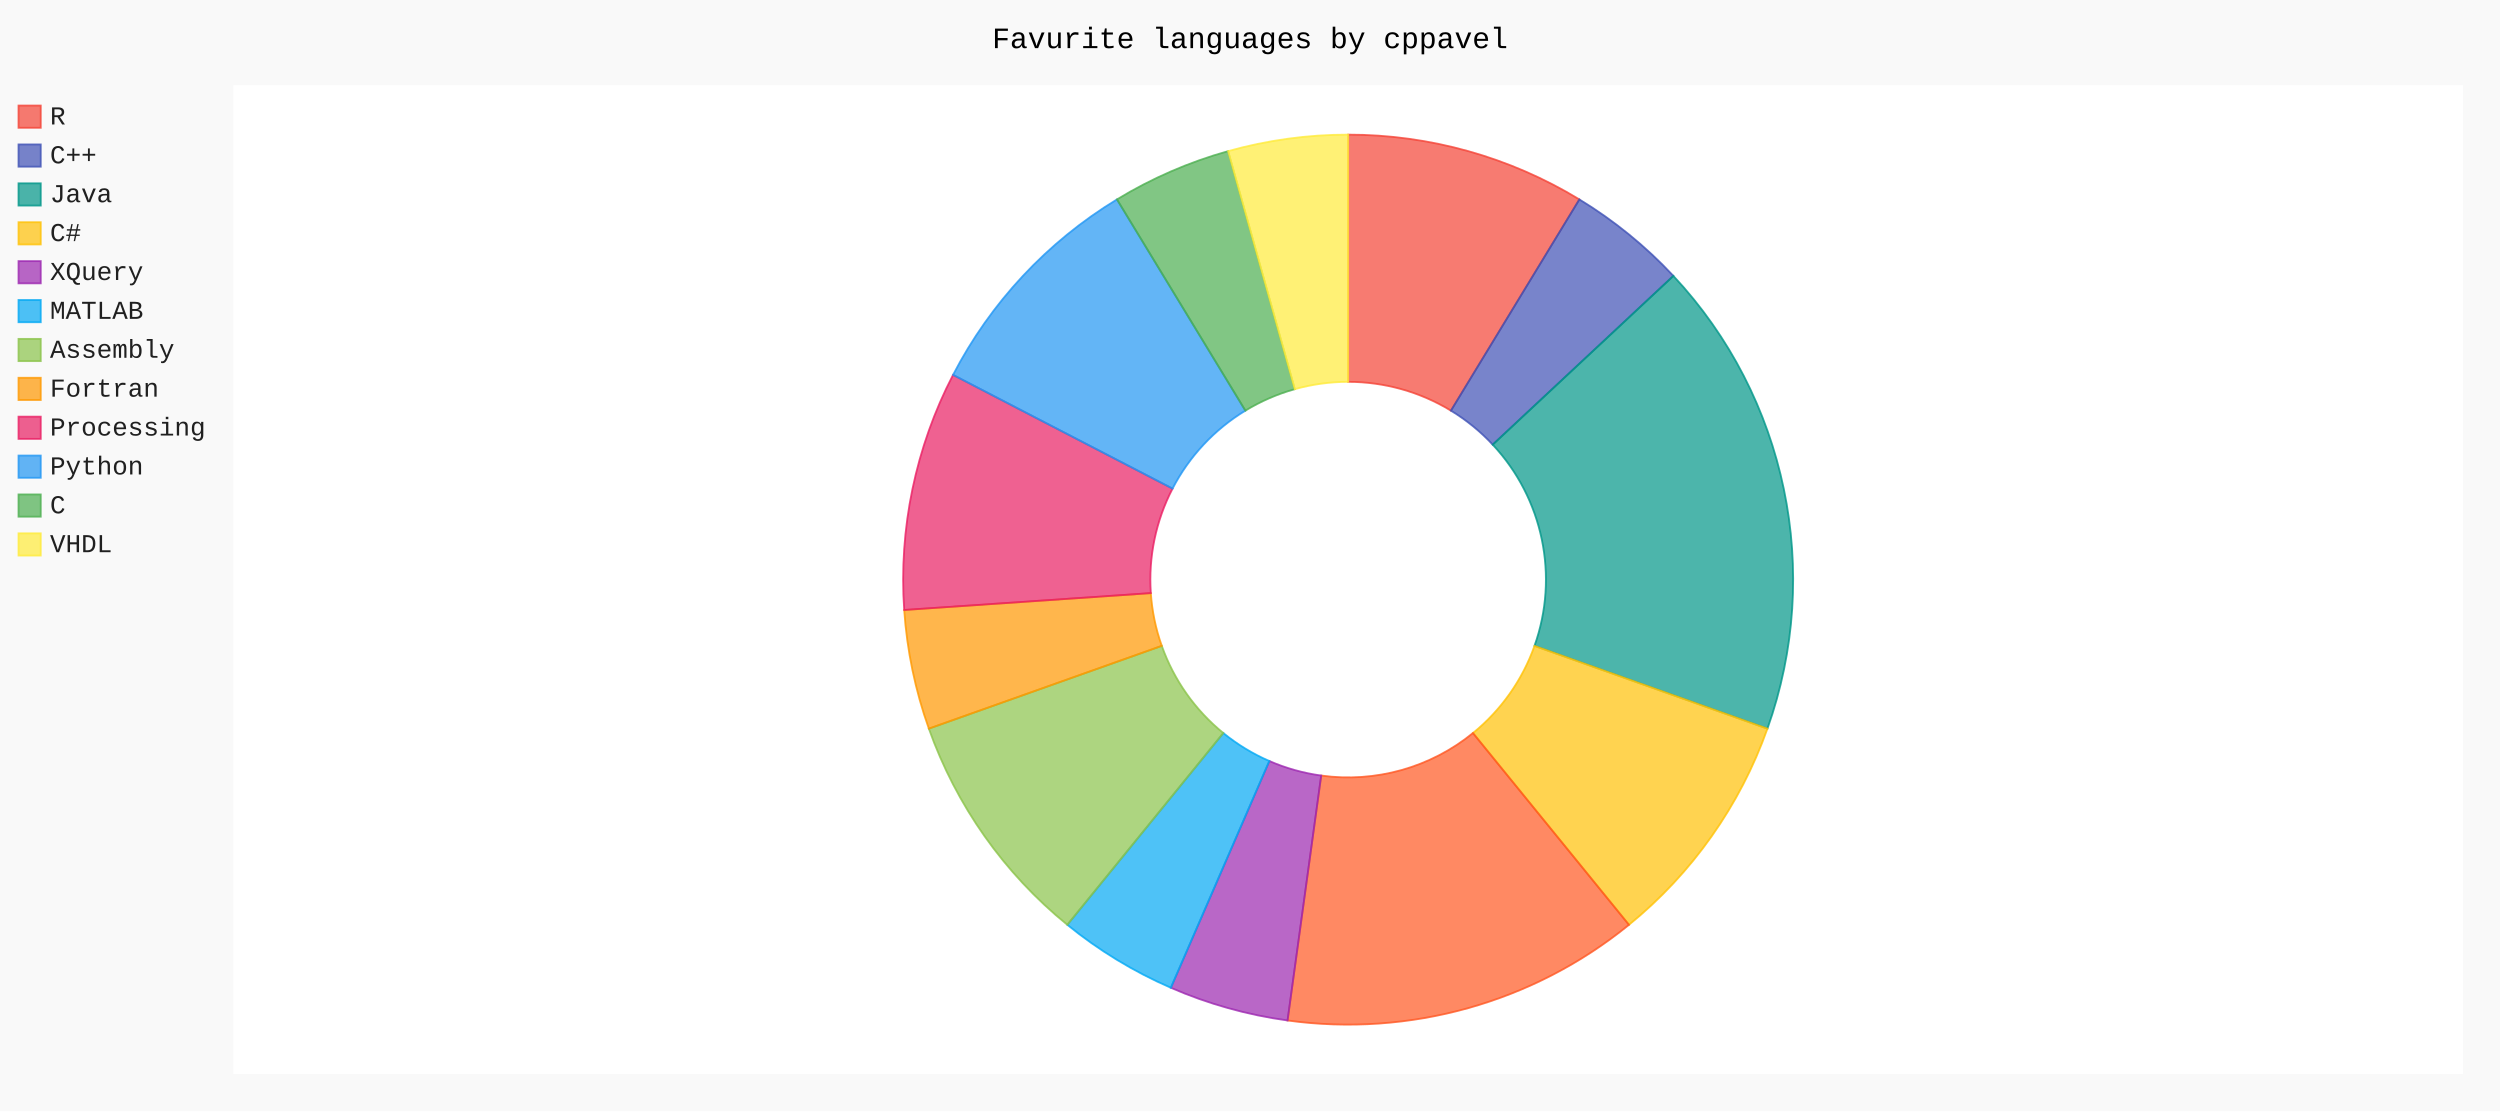
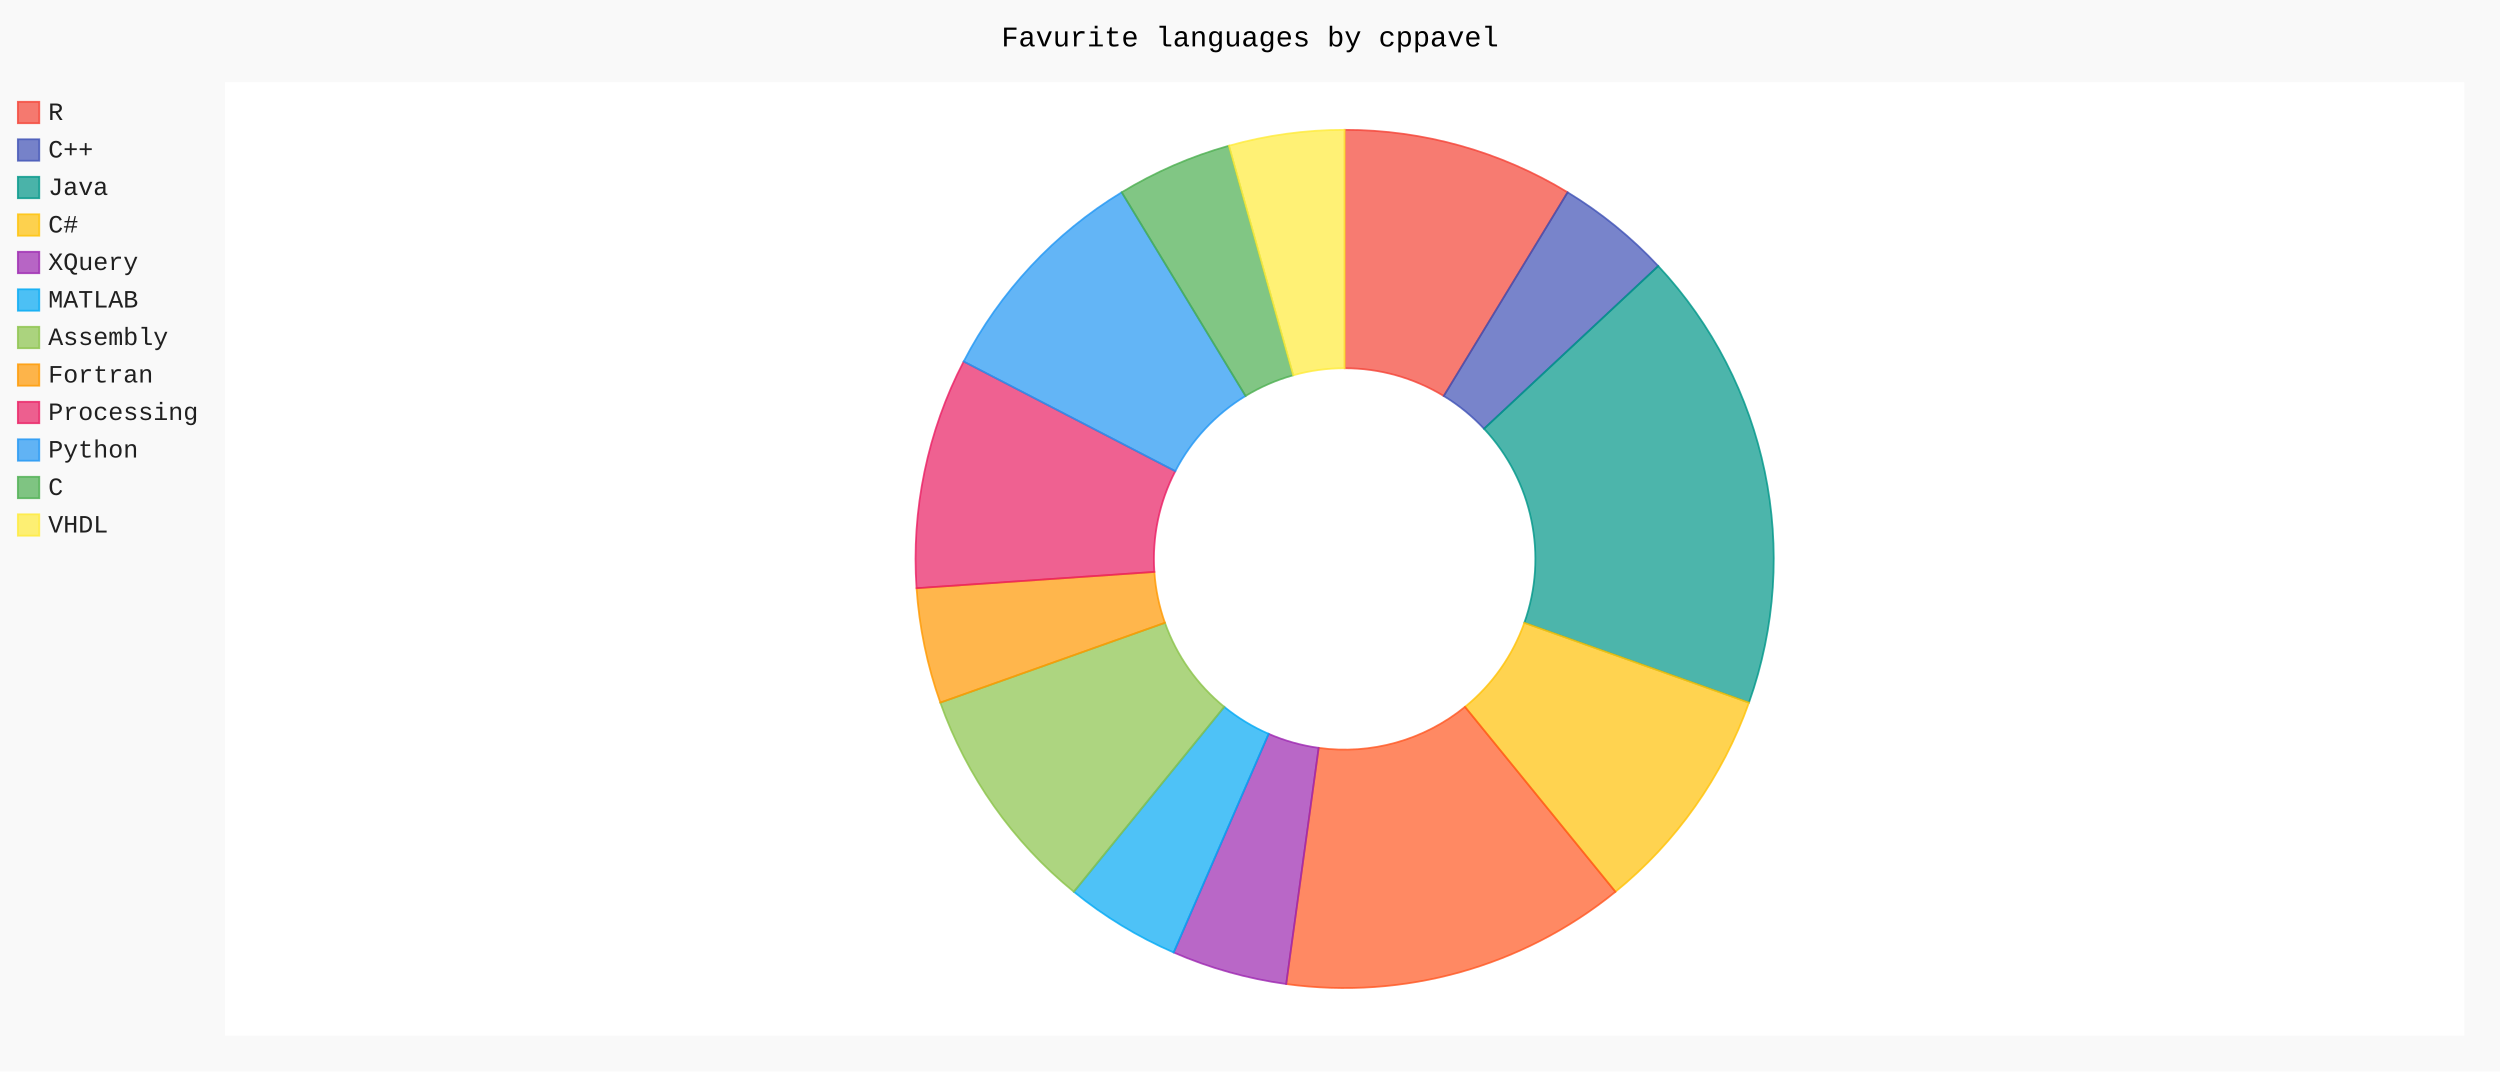
- <svg xmlns="http://www.w3.org/2000/svg" id="chart-a19b066a-52f3-459d-97dd-8c2bf9eff1b3" class="pygal-chart" viewBox="0 0 1350 600">
+ <svg xmlns="http://www.w3.org/2000/svg" id="chart-e8dfdfc9-8e4b-4ccc-a6f7-bd8cfd0d3cb7" class="pygal-chart" viewBox="0 0 1400 600">
  <defs>
-     <style type="text/css">#chart-a19b066a-52f3-459d-97dd-8c2bf9eff1b3{-webkit-user-select:none;-webkit-font-smoothing:antialiased;font-family:Consolas,"Liberation Mono",Menlo,Courier,monospace}#chart-a19b066a-52f3-459d-97dd-8c2bf9eff1b3 .title{font-family:Consolas,"Liberation Mono",Menlo,Courier,monospace;font-size:16px}#chart-a19b066a-52f3-459d-97dd-8c2bf9eff1b3 .legends .legend text{font-family:Consolas,"Liberation Mono",Menlo,Courier,monospace;font-size:14px}#chart-a19b066a-52f3-459d-97dd-8c2bf9eff1b3 .axis text{font-family:Consolas,"Liberation Mono",Menlo,Courier,monospace;font-size:10px}#chart-a19b066a-52f3-459d-97dd-8c2bf9eff1b3 .axis text.major{font-family:Consolas,"Liberation Mono",Menlo,Courier,monospace;font-size:10px}#chart-a19b066a-52f3-459d-97dd-8c2bf9eff1b3 .text-overlay text.value{font-family:Consolas,"Liberation Mono",Menlo,Courier,monospace;font-size:16px}#chart-a19b066a-52f3-459d-97dd-8c2bf9eff1b3 .text-overlay text.label{font-family:Consolas,"Liberation Mono",Menlo,Courier,monospace;font-size:10px}#chart-a19b066a-52f3-459d-97dd-8c2bf9eff1b3 .tooltip{font-family:Consolas,"Liberation Mono",Menlo,Courier,monospace;font-size:14px}#chart-a19b066a-52f3-459d-97dd-8c2bf9eff1b3 text.no_data{font-family:Consolas,"Liberation Mono",Menlo,Courier,monospace;font-size:64px}
- #chart-a19b066a-52f3-459d-97dd-8c2bf9eff1b3{background-color:rgba(249,249,249,1)}#chart-a19b066a-52f3-459d-97dd-8c2bf9eff1b3 path,#chart-a19b066a-52f3-459d-97dd-8c2bf9eff1b3 line,#chart-a19b066a-52f3-459d-97dd-8c2bf9eff1b3 rect,#chart-a19b066a-52f3-459d-97dd-8c2bf9eff1b3 circle{-webkit-transition:150ms;-moz-transition:150ms;transition:150ms}#chart-a19b066a-52f3-459d-97dd-8c2bf9eff1b3 .graph &gt; .background{fill:rgba(249,249,249,1)}#chart-a19b066a-52f3-459d-97dd-8c2bf9eff1b3 .plot &gt; .background{fill:rgba(255,255,255,1)}#chart-a19b066a-52f3-459d-97dd-8c2bf9eff1b3 .graph{fill:rgba(0,0,0,.87)}#chart-a19b066a-52f3-459d-97dd-8c2bf9eff1b3 text.no_data{fill:rgba(0,0,0,1)}#chart-a19b066a-52f3-459d-97dd-8c2bf9eff1b3 .title{fill:rgba(0,0,0,1)}#chart-a19b066a-52f3-459d-97dd-8c2bf9eff1b3 .legends .legend text{fill:rgba(0,0,0,.87)}#chart-a19b066a-52f3-459d-97dd-8c2bf9eff1b3 .legends .legend:hover text{fill:rgba(0,0,0,1)}#chart-a19b066a-52f3-459d-97dd-8c2bf9eff1b3 .axis .line{stroke:rgba(0,0,0,1)}#chart-a19b066a-52f3-459d-97dd-8c2bf9eff1b3 .axis .guide.line{stroke:rgba(0,0,0,.54)}#chart-a19b066a-52f3-459d-97dd-8c2bf9eff1b3 .axis .major.line{stroke:rgba(0,0,0,.87)}#chart-a19b066a-52f3-459d-97dd-8c2bf9eff1b3 .axis text.major{fill:rgba(0,0,0,1)}#chart-a19b066a-52f3-459d-97dd-8c2bf9eff1b3 .axis.y .guides:hover .guide.line,#chart-a19b066a-52f3-459d-97dd-8c2bf9eff1b3 .line-graph .axis.x .guides:hover .guide.line,#chart-a19b066a-52f3-459d-97dd-8c2bf9eff1b3 .stackedline-graph .axis.x .guides:hover .guide.line,#chart-a19b066a-52f3-459d-97dd-8c2bf9eff1b3 .xy-graph .axis.x .guides:hover .guide.line{stroke:rgba(0,0,0,1)}#chart-a19b066a-52f3-459d-97dd-8c2bf9eff1b3 .axis .guides:hover text{fill:rgba(0,0,0,1)}#chart-a19b066a-52f3-459d-97dd-8c2bf9eff1b3 .reactive{fill-opacity:.7;stroke-opacity:.8;stroke-width:1}#chart-a19b066a-52f3-459d-97dd-8c2bf9eff1b3 .ci{stroke:rgba(0,0,0,.87)}#chart-a19b066a-52f3-459d-97dd-8c2bf9eff1b3 .reactive.active,#chart-a19b066a-52f3-459d-97dd-8c2bf9eff1b3 .active .reactive{fill-opacity:.8;stroke-opacity:.9;stroke-width:4}#chart-a19b066a-52f3-459d-97dd-8c2bf9eff1b3 .ci .reactive.active{stroke-width:1.5}#chart-a19b066a-52f3-459d-97dd-8c2bf9eff1b3 .series text{fill:rgba(0,0,0,1)}#chart-a19b066a-52f3-459d-97dd-8c2bf9eff1b3 .tooltip rect{fill:rgba(255,255,255,1);stroke:rgba(0,0,0,1);-webkit-transition:opacity 150ms;-moz-transition:opacity 150ms;transition:opacity 150ms}#chart-a19b066a-52f3-459d-97dd-8c2bf9eff1b3 .tooltip .label{fill:rgba(0,0,0,.87)}#chart-a19b066a-52f3-459d-97dd-8c2bf9eff1b3 .tooltip .label{fill:rgba(0,0,0,.87)}#chart-a19b066a-52f3-459d-97dd-8c2bf9eff1b3 .tooltip .legend{font-size:.8em;fill:rgba(0,0,0,.54)}#chart-a19b066a-52f3-459d-97dd-8c2bf9eff1b3 .tooltip .x_label{font-size:.6em;fill:rgba(0,0,0,1)}#chart-a19b066a-52f3-459d-97dd-8c2bf9eff1b3 .tooltip .xlink{font-size:.5em;text-decoration:underline}#chart-a19b066a-52f3-459d-97dd-8c2bf9eff1b3 .tooltip .value{font-size:1.5em}#chart-a19b066a-52f3-459d-97dd-8c2bf9eff1b3 .bound{font-size:.5em}#chart-a19b066a-52f3-459d-97dd-8c2bf9eff1b3 .max-value{font-size:.75em;fill:rgba(0,0,0,.54)}#chart-a19b066a-52f3-459d-97dd-8c2bf9eff1b3 .map-element{fill:rgba(255,255,255,1);stroke:rgba(0,0,0,.54) !important}#chart-a19b066a-52f3-459d-97dd-8c2bf9eff1b3 .map-element .reactive{fill-opacity:inherit;stroke-opacity:inherit}#chart-a19b066a-52f3-459d-97dd-8c2bf9eff1b3 .color-0,#chart-a19b066a-52f3-459d-97dd-8c2bf9eff1b3 .color-0 a:visited{stroke:#F44336;fill:#F44336}#chart-a19b066a-52f3-459d-97dd-8c2bf9eff1b3 .color-1,#chart-a19b066a-52f3-459d-97dd-8c2bf9eff1b3 .color-1 a:visited{stroke:#3F51B5;fill:#3F51B5}#chart-a19b066a-52f3-459d-97dd-8c2bf9eff1b3 .color-2,#chart-a19b066a-52f3-459d-97dd-8c2bf9eff1b3 .color-2 a:visited{stroke:#009688;fill:#009688}#chart-a19b066a-52f3-459d-97dd-8c2bf9eff1b3 .color-3,#chart-a19b066a-52f3-459d-97dd-8c2bf9eff1b3 .color-3 a:visited{stroke:#FFC107;fill:#FFC107}#chart-a19b066a-52f3-459d-97dd-8c2bf9eff1b3 .color-4,#chart-a19b066a-52f3-459d-97dd-8c2bf9eff1b3 .color-4 a:visited{stroke:#FF5722;fill:#FF5722}#chart-a19b066a-52f3-459d-97dd-8c2bf9eff1b3 .color-5,#chart-a19b066a-52f3-459d-97dd-8c2bf9eff1b3 .color-5 a:visited{stroke:#9C27B0;fill:#9C27B0}#chart-a19b066a-52f3-459d-97dd-8c2bf9eff1b3 .color-6,#chart-a19b066a-52f3-459d-97dd-8c2bf9eff1b3 .color-6 a:visited{stroke:#03A9F4;fill:#03A9F4}#chart-a19b066a-52f3-459d-97dd-8c2bf9eff1b3 .color-7,#chart-a19b066a-52f3-459d-97dd-8c2bf9eff1b3 .color-7 a:visited{stroke:#8BC34A;fill:#8BC34A}#chart-a19b066a-52f3-459d-97dd-8c2bf9eff1b3 .color-8,#chart-a19b066a-52f3-459d-97dd-8c2bf9eff1b3 .color-8 a:visited{stroke:#FF9800;fill:#FF9800}#chart-a19b066a-52f3-459d-97dd-8c2bf9eff1b3 .color-9,#chart-a19b066a-52f3-459d-97dd-8c2bf9eff1b3 .color-9 a:visited{stroke:#E91E63;fill:#E91E63}#chart-a19b066a-52f3-459d-97dd-8c2bf9eff1b3 .color-10,#chart-a19b066a-52f3-459d-97dd-8c2bf9eff1b3 .color-10 a:visited{stroke:#2196F3;fill:#2196F3}#chart-a19b066a-52f3-459d-97dd-8c2bf9eff1b3 .color-11,#chart-a19b066a-52f3-459d-97dd-8c2bf9eff1b3 .color-11 a:visited{stroke:#4CAF50;fill:#4CAF50}#chart-a19b066a-52f3-459d-97dd-8c2bf9eff1b3 .color-12,#chart-a19b066a-52f3-459d-97dd-8c2bf9eff1b3 .color-12 a:visited{stroke:#FFEB3B;fill:#FFEB3B}#chart-a19b066a-52f3-459d-97dd-8c2bf9eff1b3 .text-overlay .color-0 text{fill:black}#chart-a19b066a-52f3-459d-97dd-8c2bf9eff1b3 .text-overlay .color-1 text{fill:black}#chart-a19b066a-52f3-459d-97dd-8c2bf9eff1b3 .text-overlay .color-2 text{fill:black}#chart-a19b066a-52f3-459d-97dd-8c2bf9eff1b3 .text-overlay .color-3 text{fill:black}#chart-a19b066a-52f3-459d-97dd-8c2bf9eff1b3 .text-overlay .color-4 text{fill:black}#chart-a19b066a-52f3-459d-97dd-8c2bf9eff1b3 .text-overlay .color-5 text{fill:black}#chart-a19b066a-52f3-459d-97dd-8c2bf9eff1b3 .text-overlay .color-6 text{fill:black}#chart-a19b066a-52f3-459d-97dd-8c2bf9eff1b3 .text-overlay .color-7 text{fill:black}#chart-a19b066a-52f3-459d-97dd-8c2bf9eff1b3 .text-overlay .color-8 text{fill:black}#chart-a19b066a-52f3-459d-97dd-8c2bf9eff1b3 .text-overlay .color-9 text{fill:black}#chart-a19b066a-52f3-459d-97dd-8c2bf9eff1b3 .text-overlay .color-10 text{fill:black}#chart-a19b066a-52f3-459d-97dd-8c2bf9eff1b3 .text-overlay .color-11 text{fill:black}#chart-a19b066a-52f3-459d-97dd-8c2bf9eff1b3 .text-overlay .color-12 text{fill:black}
- #chart-a19b066a-52f3-459d-97dd-8c2bf9eff1b3 text.no_data{text-anchor:middle}#chart-a19b066a-52f3-459d-97dd-8c2bf9eff1b3 .guide.line{fill:none}#chart-a19b066a-52f3-459d-97dd-8c2bf9eff1b3 .centered{text-anchor:middle}#chart-a19b066a-52f3-459d-97dd-8c2bf9eff1b3 .title{text-anchor:middle}#chart-a19b066a-52f3-459d-97dd-8c2bf9eff1b3 .legends .legend text{fill-opacity:1}#chart-a19b066a-52f3-459d-97dd-8c2bf9eff1b3 .axis.x text{text-anchor:middle}#chart-a19b066a-52f3-459d-97dd-8c2bf9eff1b3 .axis.x:not(.web) text[transform]{text-anchor:start}#chart-a19b066a-52f3-459d-97dd-8c2bf9eff1b3 .axis.x:not(.web) text[transform].backwards{text-anchor:end}#chart-a19b066a-52f3-459d-97dd-8c2bf9eff1b3 .axis.y text{text-anchor:end}#chart-a19b066a-52f3-459d-97dd-8c2bf9eff1b3 .axis.y text[transform].backwards{text-anchor:start}#chart-a19b066a-52f3-459d-97dd-8c2bf9eff1b3 .axis.y2 text{text-anchor:start}#chart-a19b066a-52f3-459d-97dd-8c2bf9eff1b3 .axis.y2 text[transform].backwards{text-anchor:end}#chart-a19b066a-52f3-459d-97dd-8c2bf9eff1b3 .axis .guide.line{stroke-dasharray:4,4;stroke:black}#chart-a19b066a-52f3-459d-97dd-8c2bf9eff1b3 .axis .major.guide.line{stroke-dasharray:6,6;stroke:black}#chart-a19b066a-52f3-459d-97dd-8c2bf9eff1b3 .horizontal .axis.y .guide.line,#chart-a19b066a-52f3-459d-97dd-8c2bf9eff1b3 .horizontal .axis.y2 .guide.line,#chart-a19b066a-52f3-459d-97dd-8c2bf9eff1b3 .vertical .axis.x .guide.line{opacity:0}#chart-a19b066a-52f3-459d-97dd-8c2bf9eff1b3 .horizontal .axis.always_show .guide.line,#chart-a19b066a-52f3-459d-97dd-8c2bf9eff1b3 .vertical .axis.always_show .guide.line{opacity:1 !important}#chart-a19b066a-52f3-459d-97dd-8c2bf9eff1b3 .axis.y .guides:hover .guide.line,#chart-a19b066a-52f3-459d-97dd-8c2bf9eff1b3 .axis.y2 .guides:hover .guide.line,#chart-a19b066a-52f3-459d-97dd-8c2bf9eff1b3 .axis.x .guides:hover .guide.line{opacity:1}#chart-a19b066a-52f3-459d-97dd-8c2bf9eff1b3 .axis .guides:hover text{opacity:1}#chart-a19b066a-52f3-459d-97dd-8c2bf9eff1b3 .nofill{fill:none}#chart-a19b066a-52f3-459d-97dd-8c2bf9eff1b3 .subtle-fill{fill-opacity:.2}#chart-a19b066a-52f3-459d-97dd-8c2bf9eff1b3 .dot{stroke-width:1px;fill-opacity:1;stroke-opacity:1}#chart-a19b066a-52f3-459d-97dd-8c2bf9eff1b3 .dot.active{stroke-width:5px}#chart-a19b066a-52f3-459d-97dd-8c2bf9eff1b3 .dot.negative{fill:transparent}#chart-a19b066a-52f3-459d-97dd-8c2bf9eff1b3 text,#chart-a19b066a-52f3-459d-97dd-8c2bf9eff1b3 tspan{stroke:none !important}#chart-a19b066a-52f3-459d-97dd-8c2bf9eff1b3 .series text.active{opacity:1}#chart-a19b066a-52f3-459d-97dd-8c2bf9eff1b3 .tooltip rect{fill-opacity:.95;stroke-width:.5}#chart-a19b066a-52f3-459d-97dd-8c2bf9eff1b3 .tooltip text{fill-opacity:1}#chart-a19b066a-52f3-459d-97dd-8c2bf9eff1b3 .showable{visibility:hidden}#chart-a19b066a-52f3-459d-97dd-8c2bf9eff1b3 .showable.shown{visibility:visible}#chart-a19b066a-52f3-459d-97dd-8c2bf9eff1b3 .gauge-background{fill:rgba(229,229,229,1);stroke:none}#chart-a19b066a-52f3-459d-97dd-8c2bf9eff1b3 .bg-lines{stroke:rgba(249,249,249,1);stroke-width:2px}</style>
+     <style type="text/css">#chart-e8dfdfc9-8e4b-4ccc-a6f7-bd8cfd0d3cb7{-webkit-user-select:none;-webkit-font-smoothing:antialiased;font-family:Consolas,"Liberation Mono",Menlo,Courier,monospace}#chart-e8dfdfc9-8e4b-4ccc-a6f7-bd8cfd0d3cb7 .title{font-family:Consolas,"Liberation Mono",Menlo,Courier,monospace;font-size:16px}#chart-e8dfdfc9-8e4b-4ccc-a6f7-bd8cfd0d3cb7 .legends .legend text{font-family:Consolas,"Liberation Mono",Menlo,Courier,monospace;font-size:14px}#chart-e8dfdfc9-8e4b-4ccc-a6f7-bd8cfd0d3cb7 .axis text{font-family:Consolas,"Liberation Mono",Menlo,Courier,monospace;font-size:10px}#chart-e8dfdfc9-8e4b-4ccc-a6f7-bd8cfd0d3cb7 .axis text.major{font-family:Consolas,"Liberation Mono",Menlo,Courier,monospace;font-size:10px}#chart-e8dfdfc9-8e4b-4ccc-a6f7-bd8cfd0d3cb7 .text-overlay text.value{font-family:Consolas,"Liberation Mono",Menlo,Courier,monospace;font-size:16px}#chart-e8dfdfc9-8e4b-4ccc-a6f7-bd8cfd0d3cb7 .text-overlay text.label{font-family:Consolas,"Liberation Mono",Menlo,Courier,monospace;font-size:10px}#chart-e8dfdfc9-8e4b-4ccc-a6f7-bd8cfd0d3cb7 .tooltip{font-family:Consolas,"Liberation Mono",Menlo,Courier,monospace;font-size:14px}#chart-e8dfdfc9-8e4b-4ccc-a6f7-bd8cfd0d3cb7 text.no_data{font-family:Consolas,"Liberation Mono",Menlo,Courier,monospace;font-size:64px}
+ #chart-e8dfdfc9-8e4b-4ccc-a6f7-bd8cfd0d3cb7{background-color:rgba(249,249,249,1)}#chart-e8dfdfc9-8e4b-4ccc-a6f7-bd8cfd0d3cb7 path,#chart-e8dfdfc9-8e4b-4ccc-a6f7-bd8cfd0d3cb7 line,#chart-e8dfdfc9-8e4b-4ccc-a6f7-bd8cfd0d3cb7 rect,#chart-e8dfdfc9-8e4b-4ccc-a6f7-bd8cfd0d3cb7 circle{-webkit-transition:150ms;-moz-transition:150ms;transition:150ms}#chart-e8dfdfc9-8e4b-4ccc-a6f7-bd8cfd0d3cb7 .graph &gt; .background{fill:rgba(249,249,249,1)}#chart-e8dfdfc9-8e4b-4ccc-a6f7-bd8cfd0d3cb7 .plot &gt; .background{fill:rgba(255,255,255,1)}#chart-e8dfdfc9-8e4b-4ccc-a6f7-bd8cfd0d3cb7 .graph{fill:rgba(0,0,0,.87)}#chart-e8dfdfc9-8e4b-4ccc-a6f7-bd8cfd0d3cb7 text.no_data{fill:rgba(0,0,0,1)}#chart-e8dfdfc9-8e4b-4ccc-a6f7-bd8cfd0d3cb7 .title{fill:rgba(0,0,0,1)}#chart-e8dfdfc9-8e4b-4ccc-a6f7-bd8cfd0d3cb7 .legends .legend text{fill:rgba(0,0,0,.87)}#chart-e8dfdfc9-8e4b-4ccc-a6f7-bd8cfd0d3cb7 .legends .legend:hover text{fill:rgba(0,0,0,1)}#chart-e8dfdfc9-8e4b-4ccc-a6f7-bd8cfd0d3cb7 .axis .line{stroke:rgba(0,0,0,1)}#chart-e8dfdfc9-8e4b-4ccc-a6f7-bd8cfd0d3cb7 .axis .guide.line{stroke:rgba(0,0,0,.54)}#chart-e8dfdfc9-8e4b-4ccc-a6f7-bd8cfd0d3cb7 .axis .major.line{stroke:rgba(0,0,0,.87)}#chart-e8dfdfc9-8e4b-4ccc-a6f7-bd8cfd0d3cb7 .axis text.major{fill:rgba(0,0,0,1)}#chart-e8dfdfc9-8e4b-4ccc-a6f7-bd8cfd0d3cb7 .axis.y .guides:hover .guide.line,#chart-e8dfdfc9-8e4b-4ccc-a6f7-bd8cfd0d3cb7 .line-graph .axis.x .guides:hover .guide.line,#chart-e8dfdfc9-8e4b-4ccc-a6f7-bd8cfd0d3cb7 .stackedline-graph .axis.x .guides:hover .guide.line,#chart-e8dfdfc9-8e4b-4ccc-a6f7-bd8cfd0d3cb7 .xy-graph .axis.x .guides:hover .guide.line{stroke:rgba(0,0,0,1)}#chart-e8dfdfc9-8e4b-4ccc-a6f7-bd8cfd0d3cb7 .axis .guides:hover text{fill:rgba(0,0,0,1)}#chart-e8dfdfc9-8e4b-4ccc-a6f7-bd8cfd0d3cb7 .reactive{fill-opacity:.7;stroke-opacity:.8;stroke-width:1}#chart-e8dfdfc9-8e4b-4ccc-a6f7-bd8cfd0d3cb7 .ci{stroke:rgba(0,0,0,.87)}#chart-e8dfdfc9-8e4b-4ccc-a6f7-bd8cfd0d3cb7 .reactive.active,#chart-e8dfdfc9-8e4b-4ccc-a6f7-bd8cfd0d3cb7 .active .reactive{fill-opacity:.8;stroke-opacity:.9;stroke-width:4}#chart-e8dfdfc9-8e4b-4ccc-a6f7-bd8cfd0d3cb7 .ci .reactive.active{stroke-width:1.5}#chart-e8dfdfc9-8e4b-4ccc-a6f7-bd8cfd0d3cb7 .series text{fill:rgba(0,0,0,1)}#chart-e8dfdfc9-8e4b-4ccc-a6f7-bd8cfd0d3cb7 .tooltip rect{fill:rgba(255,255,255,1);stroke:rgba(0,0,0,1);-webkit-transition:opacity 150ms;-moz-transition:opacity 150ms;transition:opacity 150ms}#chart-e8dfdfc9-8e4b-4ccc-a6f7-bd8cfd0d3cb7 .tooltip .label{fill:rgba(0,0,0,.87)}#chart-e8dfdfc9-8e4b-4ccc-a6f7-bd8cfd0d3cb7 .tooltip .label{fill:rgba(0,0,0,.87)}#chart-e8dfdfc9-8e4b-4ccc-a6f7-bd8cfd0d3cb7 .tooltip .legend{font-size:.8em;fill:rgba(0,0,0,.54)}#chart-e8dfdfc9-8e4b-4ccc-a6f7-bd8cfd0d3cb7 .tooltip .x_label{font-size:.6em;fill:rgba(0,0,0,1)}#chart-e8dfdfc9-8e4b-4ccc-a6f7-bd8cfd0d3cb7 .tooltip .xlink{font-size:.5em;text-decoration:underline}#chart-e8dfdfc9-8e4b-4ccc-a6f7-bd8cfd0d3cb7 .tooltip .value{font-size:1.5em}#chart-e8dfdfc9-8e4b-4ccc-a6f7-bd8cfd0d3cb7 .bound{font-size:.5em}#chart-e8dfdfc9-8e4b-4ccc-a6f7-bd8cfd0d3cb7 .max-value{font-size:.75em;fill:rgba(0,0,0,.54)}#chart-e8dfdfc9-8e4b-4ccc-a6f7-bd8cfd0d3cb7 .map-element{fill:rgba(255,255,255,1);stroke:rgba(0,0,0,.54) !important}#chart-e8dfdfc9-8e4b-4ccc-a6f7-bd8cfd0d3cb7 .map-element .reactive{fill-opacity:inherit;stroke-opacity:inherit}#chart-e8dfdfc9-8e4b-4ccc-a6f7-bd8cfd0d3cb7 .color-0,#chart-e8dfdfc9-8e4b-4ccc-a6f7-bd8cfd0d3cb7 .color-0 a:visited{stroke:#F44336;fill:#F44336}#chart-e8dfdfc9-8e4b-4ccc-a6f7-bd8cfd0d3cb7 .color-1,#chart-e8dfdfc9-8e4b-4ccc-a6f7-bd8cfd0d3cb7 .color-1 a:visited{stroke:#3F51B5;fill:#3F51B5}#chart-e8dfdfc9-8e4b-4ccc-a6f7-bd8cfd0d3cb7 .color-2,#chart-e8dfdfc9-8e4b-4ccc-a6f7-bd8cfd0d3cb7 .color-2 a:visited{stroke:#009688;fill:#009688}#chart-e8dfdfc9-8e4b-4ccc-a6f7-bd8cfd0d3cb7 .color-3,#chart-e8dfdfc9-8e4b-4ccc-a6f7-bd8cfd0d3cb7 .color-3 a:visited{stroke:#FFC107;fill:#FFC107}#chart-e8dfdfc9-8e4b-4ccc-a6f7-bd8cfd0d3cb7 .color-4,#chart-e8dfdfc9-8e4b-4ccc-a6f7-bd8cfd0d3cb7 .color-4 a:visited{stroke:#FF5722;fill:#FF5722}#chart-e8dfdfc9-8e4b-4ccc-a6f7-bd8cfd0d3cb7 .color-5,#chart-e8dfdfc9-8e4b-4ccc-a6f7-bd8cfd0d3cb7 .color-5 a:visited{stroke:#9C27B0;fill:#9C27B0}#chart-e8dfdfc9-8e4b-4ccc-a6f7-bd8cfd0d3cb7 .color-6,#chart-e8dfdfc9-8e4b-4ccc-a6f7-bd8cfd0d3cb7 .color-6 a:visited{stroke:#03A9F4;fill:#03A9F4}#chart-e8dfdfc9-8e4b-4ccc-a6f7-bd8cfd0d3cb7 .color-7,#chart-e8dfdfc9-8e4b-4ccc-a6f7-bd8cfd0d3cb7 .color-7 a:visited{stroke:#8BC34A;fill:#8BC34A}#chart-e8dfdfc9-8e4b-4ccc-a6f7-bd8cfd0d3cb7 .color-8,#chart-e8dfdfc9-8e4b-4ccc-a6f7-bd8cfd0d3cb7 .color-8 a:visited{stroke:#FF9800;fill:#FF9800}#chart-e8dfdfc9-8e4b-4ccc-a6f7-bd8cfd0d3cb7 .color-9,#chart-e8dfdfc9-8e4b-4ccc-a6f7-bd8cfd0d3cb7 .color-9 a:visited{stroke:#E91E63;fill:#E91E63}#chart-e8dfdfc9-8e4b-4ccc-a6f7-bd8cfd0d3cb7 .color-10,#chart-e8dfdfc9-8e4b-4ccc-a6f7-bd8cfd0d3cb7 .color-10 a:visited{stroke:#2196F3;fill:#2196F3}#chart-e8dfdfc9-8e4b-4ccc-a6f7-bd8cfd0d3cb7 .color-11,#chart-e8dfdfc9-8e4b-4ccc-a6f7-bd8cfd0d3cb7 .color-11 a:visited{stroke:#4CAF50;fill:#4CAF50}#chart-e8dfdfc9-8e4b-4ccc-a6f7-bd8cfd0d3cb7 .color-12,#chart-e8dfdfc9-8e4b-4ccc-a6f7-bd8cfd0d3cb7 .color-12 a:visited{stroke:#FFEB3B;fill:#FFEB3B}#chart-e8dfdfc9-8e4b-4ccc-a6f7-bd8cfd0d3cb7 .text-overlay .color-0 text{fill:black}#chart-e8dfdfc9-8e4b-4ccc-a6f7-bd8cfd0d3cb7 .text-overlay .color-1 text{fill:black}#chart-e8dfdfc9-8e4b-4ccc-a6f7-bd8cfd0d3cb7 .text-overlay .color-2 text{fill:black}#chart-e8dfdfc9-8e4b-4ccc-a6f7-bd8cfd0d3cb7 .text-overlay .color-3 text{fill:black}#chart-e8dfdfc9-8e4b-4ccc-a6f7-bd8cfd0d3cb7 .text-overlay .color-4 text{fill:black}#chart-e8dfdfc9-8e4b-4ccc-a6f7-bd8cfd0d3cb7 .text-overlay .color-5 text{fill:black}#chart-e8dfdfc9-8e4b-4ccc-a6f7-bd8cfd0d3cb7 .text-overlay .color-6 text{fill:black}#chart-e8dfdfc9-8e4b-4ccc-a6f7-bd8cfd0d3cb7 .text-overlay .color-7 text{fill:black}#chart-e8dfdfc9-8e4b-4ccc-a6f7-bd8cfd0d3cb7 .text-overlay .color-8 text{fill:black}#chart-e8dfdfc9-8e4b-4ccc-a6f7-bd8cfd0d3cb7 .text-overlay .color-9 text{fill:black}#chart-e8dfdfc9-8e4b-4ccc-a6f7-bd8cfd0d3cb7 .text-overlay .color-10 text{fill:black}#chart-e8dfdfc9-8e4b-4ccc-a6f7-bd8cfd0d3cb7 .text-overlay .color-11 text{fill:black}#chart-e8dfdfc9-8e4b-4ccc-a6f7-bd8cfd0d3cb7 .text-overlay .color-12 text{fill:black}
+ #chart-e8dfdfc9-8e4b-4ccc-a6f7-bd8cfd0d3cb7 text.no_data{text-anchor:middle}#chart-e8dfdfc9-8e4b-4ccc-a6f7-bd8cfd0d3cb7 .guide.line{fill:none}#chart-e8dfdfc9-8e4b-4ccc-a6f7-bd8cfd0d3cb7 .centered{text-anchor:middle}#chart-e8dfdfc9-8e4b-4ccc-a6f7-bd8cfd0d3cb7 .title{text-anchor:middle}#chart-e8dfdfc9-8e4b-4ccc-a6f7-bd8cfd0d3cb7 .legends .legend text{fill-opacity:1}#chart-e8dfdfc9-8e4b-4ccc-a6f7-bd8cfd0d3cb7 .axis.x text{text-anchor:middle}#chart-e8dfdfc9-8e4b-4ccc-a6f7-bd8cfd0d3cb7 .axis.x:not(.web) text[transform]{text-anchor:start}#chart-e8dfdfc9-8e4b-4ccc-a6f7-bd8cfd0d3cb7 .axis.x:not(.web) text[transform].backwards{text-anchor:end}#chart-e8dfdfc9-8e4b-4ccc-a6f7-bd8cfd0d3cb7 .axis.y text{text-anchor:end}#chart-e8dfdfc9-8e4b-4ccc-a6f7-bd8cfd0d3cb7 .axis.y text[transform].backwards{text-anchor:start}#chart-e8dfdfc9-8e4b-4ccc-a6f7-bd8cfd0d3cb7 .axis.y2 text{text-anchor:start}#chart-e8dfdfc9-8e4b-4ccc-a6f7-bd8cfd0d3cb7 .axis.y2 text[transform].backwards{text-anchor:end}#chart-e8dfdfc9-8e4b-4ccc-a6f7-bd8cfd0d3cb7 .axis .guide.line{stroke-dasharray:4,4;stroke:black}#chart-e8dfdfc9-8e4b-4ccc-a6f7-bd8cfd0d3cb7 .axis .major.guide.line{stroke-dasharray:6,6;stroke:black}#chart-e8dfdfc9-8e4b-4ccc-a6f7-bd8cfd0d3cb7 .horizontal .axis.y .guide.line,#chart-e8dfdfc9-8e4b-4ccc-a6f7-bd8cfd0d3cb7 .horizontal .axis.y2 .guide.line,#chart-e8dfdfc9-8e4b-4ccc-a6f7-bd8cfd0d3cb7 .vertical .axis.x .guide.line{opacity:0}#chart-e8dfdfc9-8e4b-4ccc-a6f7-bd8cfd0d3cb7 .horizontal .axis.always_show .guide.line,#chart-e8dfdfc9-8e4b-4ccc-a6f7-bd8cfd0d3cb7 .vertical .axis.always_show .guide.line{opacity:1 !important}#chart-e8dfdfc9-8e4b-4ccc-a6f7-bd8cfd0d3cb7 .axis.y .guides:hover .guide.line,#chart-e8dfdfc9-8e4b-4ccc-a6f7-bd8cfd0d3cb7 .axis.y2 .guides:hover .guide.line,#chart-e8dfdfc9-8e4b-4ccc-a6f7-bd8cfd0d3cb7 .axis.x .guides:hover .guide.line{opacity:1}#chart-e8dfdfc9-8e4b-4ccc-a6f7-bd8cfd0d3cb7 .axis .guides:hover text{opacity:1}#chart-e8dfdfc9-8e4b-4ccc-a6f7-bd8cfd0d3cb7 .nofill{fill:none}#chart-e8dfdfc9-8e4b-4ccc-a6f7-bd8cfd0d3cb7 .subtle-fill{fill-opacity:.2}#chart-e8dfdfc9-8e4b-4ccc-a6f7-bd8cfd0d3cb7 .dot{stroke-width:1px;fill-opacity:1;stroke-opacity:1}#chart-e8dfdfc9-8e4b-4ccc-a6f7-bd8cfd0d3cb7 .dot.active{stroke-width:5px}#chart-e8dfdfc9-8e4b-4ccc-a6f7-bd8cfd0d3cb7 .dot.negative{fill:transparent}#chart-e8dfdfc9-8e4b-4ccc-a6f7-bd8cfd0d3cb7 text,#chart-e8dfdfc9-8e4b-4ccc-a6f7-bd8cfd0d3cb7 tspan{stroke:none !important}#chart-e8dfdfc9-8e4b-4ccc-a6f7-bd8cfd0d3cb7 .series text.active{opacity:1}#chart-e8dfdfc9-8e4b-4ccc-a6f7-bd8cfd0d3cb7 .tooltip rect{fill-opacity:.95;stroke-width:.5}#chart-e8dfdfc9-8e4b-4ccc-a6f7-bd8cfd0d3cb7 .tooltip text{fill-opacity:1}#chart-e8dfdfc9-8e4b-4ccc-a6f7-bd8cfd0d3cb7 .showable{visibility:hidden}#chart-e8dfdfc9-8e4b-4ccc-a6f7-bd8cfd0d3cb7 .showable.shown{visibility:visible}#chart-e8dfdfc9-8e4b-4ccc-a6f7-bd8cfd0d3cb7 .gauge-background{fill:rgba(229,229,229,1);stroke:none}#chart-e8dfdfc9-8e4b-4ccc-a6f7-bd8cfd0d3cb7 .bg-lines{stroke:rgba(249,249,249,1);stroke-width:2px}</style>
  </defs>
  <g class="graph pie-graph vertical">
-     <rect x="0" y="0" width="1350" height="600" class="background" />
+     <rect x="0" y="0" width="1400" height="600" class="background" />
    <g transform="translate(126, 46)" class="plot">
-       <rect x="0" y="0" width="1204.0" height="534" class="background" />
+       <rect x="0" y="0" width="1254.0" height="534" class="background" />
      <g class="series serie-0 color-0">
        <g class="slices">
          <g class="slice">
-             <path d="M602 26.7 A240.3 240.3 0 0 1 726.856 61.683 L657.492 175.748 A106.8 106.8 0 0 0 602 160.2 z" class="slice reactive tooltip-trigger" />
+             <path d="M627 26.7 A240.3 240.3 0 0 1 751.856 61.683 L682.492 175.748 A106.8 106.8 0 0 0 627 160.2 z" class="slice reactive tooltip-trigger" />
          </g>
        </g>
      </g>
      <g class="series serie-1 color-1">
        <g class="slices">
          <g class="slice">
-             <path d="M726.856 61.683 A240.3 240.3 0 0 1 777.62 102.982 L680.053 194.103 A106.8 106.8 0 0 0 657.492 175.748 z" class="slice reactive tooltip-trigger" />
+             <path d="M751.856 61.683 A240.3 240.3 0 0 1 802.62 102.982 L705.053 194.103 A106.8 106.8 0 0 0 682.492 175.748 z" class="slice reactive tooltip-trigger" />
          </g>
        </g>
      </g>
      <g class="series serie-2 color-2">
        <g class="slices">
          <g class="slice">
-             <path d="M777.62 102.982 A240.3 240.3 0 0 1 828.425 347.472 L702.633 302.765 A106.8 106.8 0 0 0 680.053 194.103 z" class="slice reactive tooltip-trigger" />
+             <path d="M802.62 102.982 A240.3 240.3 0 0 1 853.425 347.472 L727.633 302.765 A106.8 106.8 0 0 0 705.053 194.103 z" class="slice reactive tooltip-trigger" />
          </g>
        </g>
      </g>
      <g class="series serie-3 color-3">
        <g class="slices">
          <g class="slice">
-             <path d="M828.425 347.472 A240.3 240.3 0 0 1 753.65 453.403 L669.4 349.846 A106.8 106.8 0 0 0 702.633 302.765 z" class="slice reactive tooltip-trigger" />
+             <path d="M853.425 347.472 A240.3 240.3 0 0 1 778.65 453.403 L694.4 349.846 A106.8 106.8 0 0 0 727.633 302.765 z" class="slice reactive tooltip-trigger" />
          </g>
        </g>
      </g>
      <g class="series serie-4 color-4">
        <g class="slices">
          <g class="slice">
-             <path d="M753.65 453.403 A240.3 240.3 0 0 1 569.279 505.062 L587.457 372.805 A106.8 106.8 0 0 0 669.4 349.846 z" class="slice reactive tooltip-trigger" />
+             <path d="M778.65 453.403 A240.3 240.3 0 0 1 594.279 505.062 L612.457 372.805 A106.8 106.8 0 0 0 694.4 349.846 z" class="slice reactive tooltip-trigger" />
          </g>
        </g>
      </g>
      <g class="series serie-5 color-5">
        <g class="slices">
          <g class="slice">
-             <path d="M569.279 505.062 A240.3 240.3 0 0 1 506.264 487.406 L559.451 364.958 A106.8 106.8 0 0 0 587.457 372.805 z" class="slice reactive tooltip-trigger" />
+             <path d="M594.279 505.062 A240.3 240.3 0 0 1 531.264 487.406 L584.451 364.958 A106.8 106.8 0 0 0 612.457 372.805 z" class="slice reactive tooltip-trigger" />
          </g>
        </g>
      </g>
      <g class="series serie-6 color-6">
        <g class="slices">
          <g class="slice">
-             <path d="M506.264 487.406 A240.3 240.3 0 0 1 450.35 453.403 L534.6 349.846 A106.8 106.8 0 0 0 559.451 364.958 z" class="slice reactive tooltip-trigger" />
+             <path d="M531.264 487.406 A240.3 240.3 0 0 1 475.35 453.403 L559.6 349.846 A106.8 106.8 0 0 0 584.451 364.958 z" class="slice reactive tooltip-trigger" />
          </g>
        </g>
      </g>
      <g class="series serie-7 color-7">
        <g class="slices">
          <g class="slice">
-             <path d="M450.35 453.403 A240.3 240.3 0 0 1 375.575 347.472 L501.367 302.765 A106.8 106.8 0 0 0 534.6 349.846 z" class="slice reactive tooltip-trigger" />
+             <path d="M475.35 453.403 A240.3 240.3 0 0 1 400.575 347.472 L526.367 302.765 A106.8 106.8 0 0 0 559.6 349.846 z" class="slice reactive tooltip-trigger" />
          </g>
        </g>
      </g>
      <g class="series serie-8 color-8">
        <g class="slices">
          <g class="slice">
-             <path d="M375.575 347.472 A240.3 240.3 0 0 1 362.26 283.399 L495.449 274.288 A106.8 106.8 0 0 0 501.367 302.765 z" class="slice reactive tooltip-trigger" />
+             <path d="M400.575 347.472 A240.3 240.3 0 0 1 387.26 283.399 L520.449 274.288 A106.8 106.8 0 0 0 526.367 302.765 z" class="slice reactive tooltip-trigger" />
          </g>
        </g>
      </g>
      <g class="series serie-9 color-9">
        <g class="slices">
          <g class="slice">
-             <path d="M362.26 283.399 A240.3 240.3 0 0 1 388.641 156.446 L507.174 217.865 A106.8 106.8 0 0 0 495.449 274.288 z" class="slice reactive tooltip-trigger" />
+             <path d="M387.26 283.399 A240.3 240.3 0 0 1 413.641 156.446 L532.174 217.865 A106.8 106.8 0 0 0 520.449 274.288 z" class="slice reactive tooltip-trigger" />
          </g>
        </g>
      </g>
      <g class="series serie-10 color-10">
        <g class="slices">
          <g class="slice">
-             <path d="M388.641 156.446 A240.3 240.3 0 0 1 477.144 61.683 L546.508 175.748 A106.8 106.8 0 0 0 507.174 217.865 z" class="slice reactive tooltip-trigger" />
+             <path d="M413.641 156.446 A240.3 240.3 0 0 1 502.144 61.683 L571.508 175.748 A106.8 106.8 0 0 0 532.174 217.865 z" class="slice reactive tooltip-trigger" />
          </g>
        </g>
      </g>
      <g class="series serie-11 color-11">
        <g class="slices">
          <g class="slice">
-             <path d="M477.144 61.683 A240.3 240.3 0 0 1 537.168 35.611 L573.186 164.16 A106.8 106.8 0 0 0 546.508 175.748 z" class="slice reactive tooltip-trigger" />
+             <path d="M502.144 61.683 A240.3 240.3 0 0 1 562.168 35.611 L598.186 164.16 A106.8 106.8 0 0 0 571.508 175.748 z" class="slice reactive tooltip-trigger" />
          </g>
        </g>
      </g>
      <g class="series serie-12 color-12">
        <g class="slices">
          <g class="slice">
-             <path d="M537.168 35.611 A240.3 240.3 0 0 1 602 26.7 L602 160.2 A106.8 106.8 0 0 0 573.186 164.16 z" class="slice reactive tooltip-trigger" />
+             <path d="M562.168 35.611 A240.3 240.3 0 0 1 627 26.7 L627 160.2 A106.8 106.8 0 0 0 598.186 164.16 z" class="slice reactive tooltip-trigger" />
          </g>
        </g>
      </g>
    </g>
    <g class="titles">
-       <text x="675.0" y="26" class="title plot_title">Favurite languages by cppavel</text>
+       <text x="700.0" y="26" class="title plot_title">Favurite languages by cppavel</text>
    </g>
    <g transform="translate(126, 46)" class="plot overlay">
      <g class="series serie-0 color-0" />
      <g class="series serie-1 color-1" />
      <g class="series serie-2 color-2" />
      <g class="series serie-3 color-3" />
      <g class="series serie-4 color-4" />
      <g class="series serie-5 color-5" />
      <g class="series serie-6 color-6" />
      <g class="series serie-7 color-7" />
      <g class="series serie-8 color-8" />
      <g class="series serie-9 color-9" />
      <g class="series serie-10 color-10" />
      <g class="series serie-11 color-11" />
      <g class="series serie-12 color-12" />
    </g>
    <g transform="translate(126, 46)" class="plot text-overlay">
      <g class="series serie-0 color-0" />
      <g class="series serie-1 color-1" />
      <g class="series serie-2 color-2" />
      <g class="series serie-3 color-3" />
      <g class="series serie-4 color-4" />
      <g class="series serie-5 color-5" />
      <g class="series serie-6 color-6" />
      <g class="series serie-7 color-7" />
      <g class="series serie-8 color-8" />
      <g class="series serie-9 color-9" />
      <g class="series serie-10 color-10" />
      <g class="series serie-11 color-11" />
      <g class="series serie-12 color-12" />
    </g>
    <g transform="translate(126, 46)" class="plot tooltip-overlay">
      <g transform="translate(0 0)" style="opacity: 0" class="tooltip">
        <rect rx="0" ry="0" width="0" height="0" class="tooltip-box" />
        <g class="text" />
      </g>
    </g>
    <g transform="translate(10, 56)" class="legends">
      <g id="activate-serie-0" class="legend reactive activate-serie">
        <rect x="0.0" y="1.0" width="12" height="12" class="color-0 reactive" />
        <text x="17.0" y="11.2">R</text>
      </g>
      <g id="activate-serie-1" class="legend reactive activate-serie">
        <rect x="0.0" y="22.0" width="12" height="12" class="color-1 reactive" />
        <text x="17.0" y="32.2">C++</text>
      </g>
      <g id="activate-serie-2" class="legend reactive activate-serie">
        <rect x="0.0" y="43.0" width="12" height="12" class="color-2 reactive" />
        <text x="17.0" y="53.2">Java</text>
      </g>
      <g id="activate-serie-3" class="legend reactive activate-serie">
        <rect x="0.0" y="64.0" width="12" height="12" class="color-3 reactive" />
        <text x="17.0" y="74.2">C#</text>
      </g>
      <g id="activate-serie-5" class="legend reactive activate-serie">
        <rect x="0.0" y="85.0" width="12" height="12" class="color-5 reactive" />
        <text x="17.0" y="95.2">XQuery</text>
      </g>
      <g id="activate-serie-6" class="legend reactive activate-serie">
        <rect x="0.0" y="106.0" width="12" height="12" class="color-6 reactive" />
        <text x="17.0" y="116.2">MATLAB</text>
      </g>
      <g id="activate-serie-7" class="legend reactive activate-serie">
        <rect x="0.0" y="127.0" width="12" height="12" class="color-7 reactive" />
        <text x="17.0" y="137.2">Assembly</text>
      </g>
      <g id="activate-serie-8" class="legend reactive activate-serie">
        <rect x="0.0" y="148.0" width="12" height="12" class="color-8 reactive" />
        <text x="17.0" y="158.2">Fortran</text>
      </g>
      <g id="activate-serie-9" class="legend reactive activate-serie">
        <rect x="0.0" y="169.0" width="12" height="12" class="color-9 reactive" />
        <text x="17.0" y="179.2">Processing</text>
      </g>
      <g id="activate-serie-10" class="legend reactive activate-serie">
        <rect x="0.0" y="190.0" width="12" height="12" class="color-10 reactive" />
        <text x="17.0" y="200.2">Python</text>
      </g>
      <g id="activate-serie-11" class="legend reactive activate-serie">
        <rect x="0.0" y="211.0" width="12" height="12" class="color-11 reactive" />
        <text x="17.0" y="221.2">C</text>
      </g>
      <g id="activate-serie-12" class="legend reactive activate-serie">
        <rect x="0.0" y="232.0" width="12" height="12" class="color-12 reactive" />
        <text x="17.0" y="242.2">VHDL</text>
      </g>
    </g>
-     <g transform="translate(1340, 56)" class="legends" />
+     <g transform="translate(1390, 56)" class="legends" />
  </g>
</svg>
